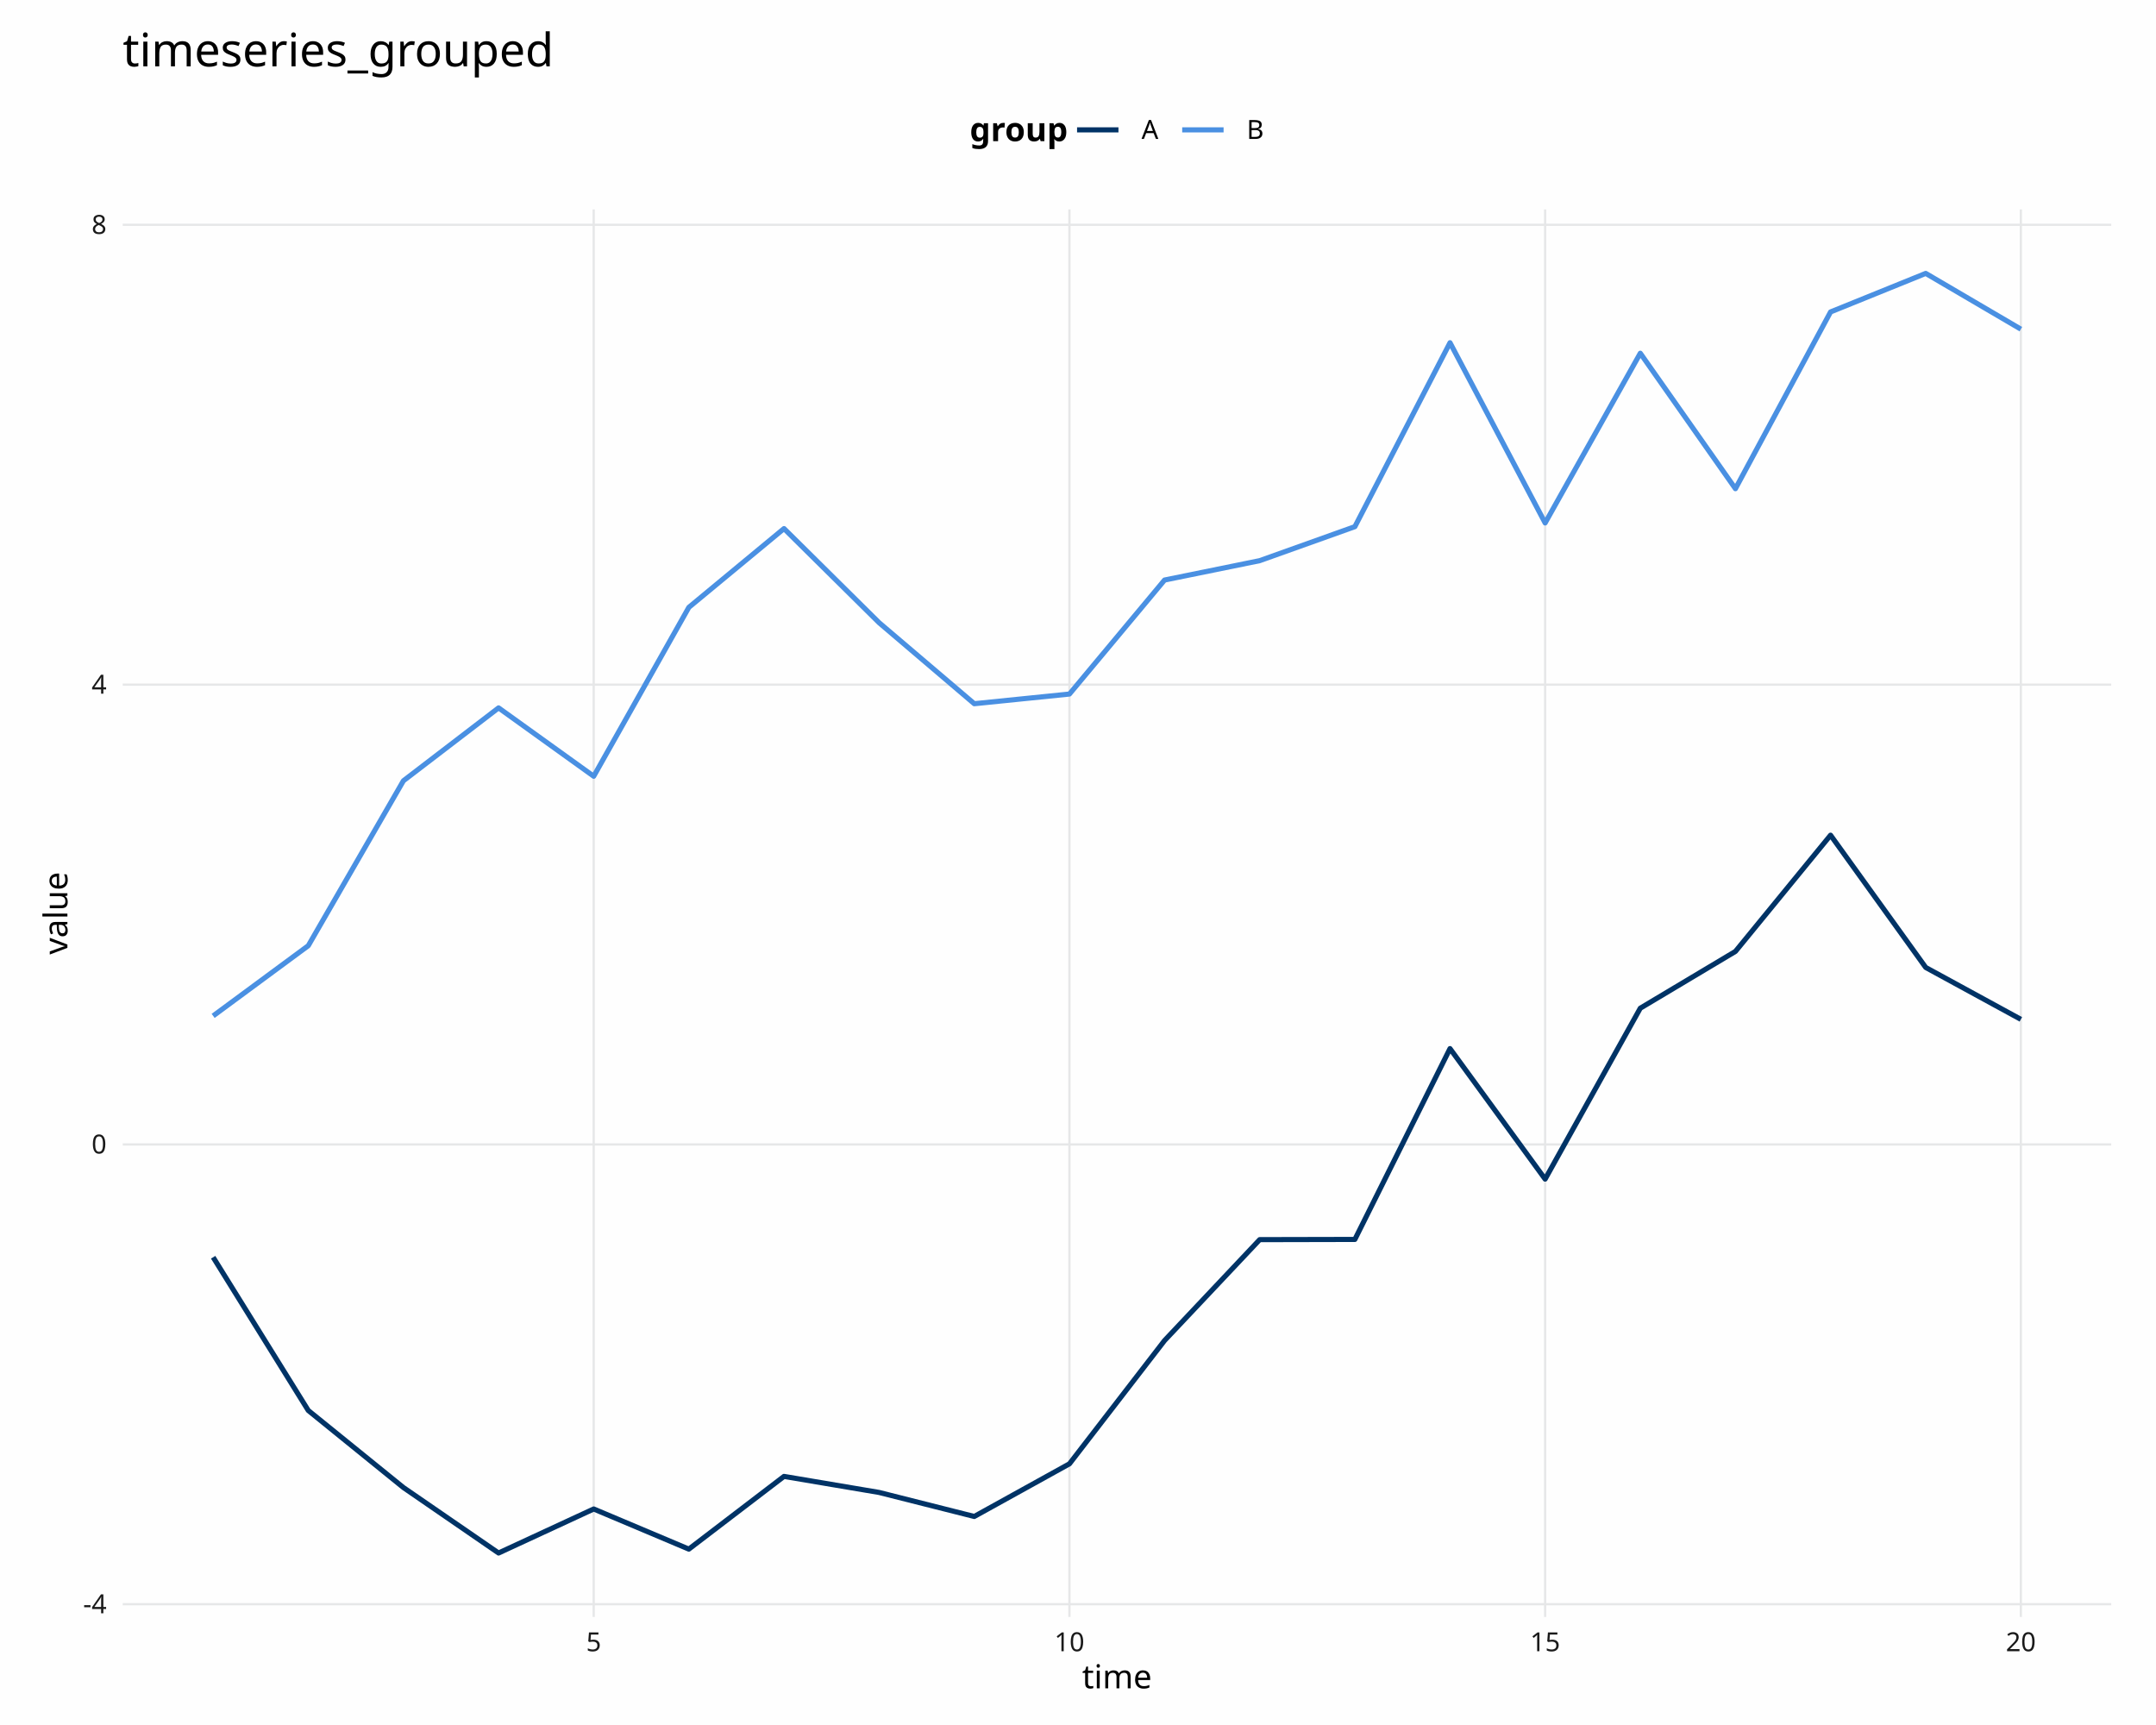
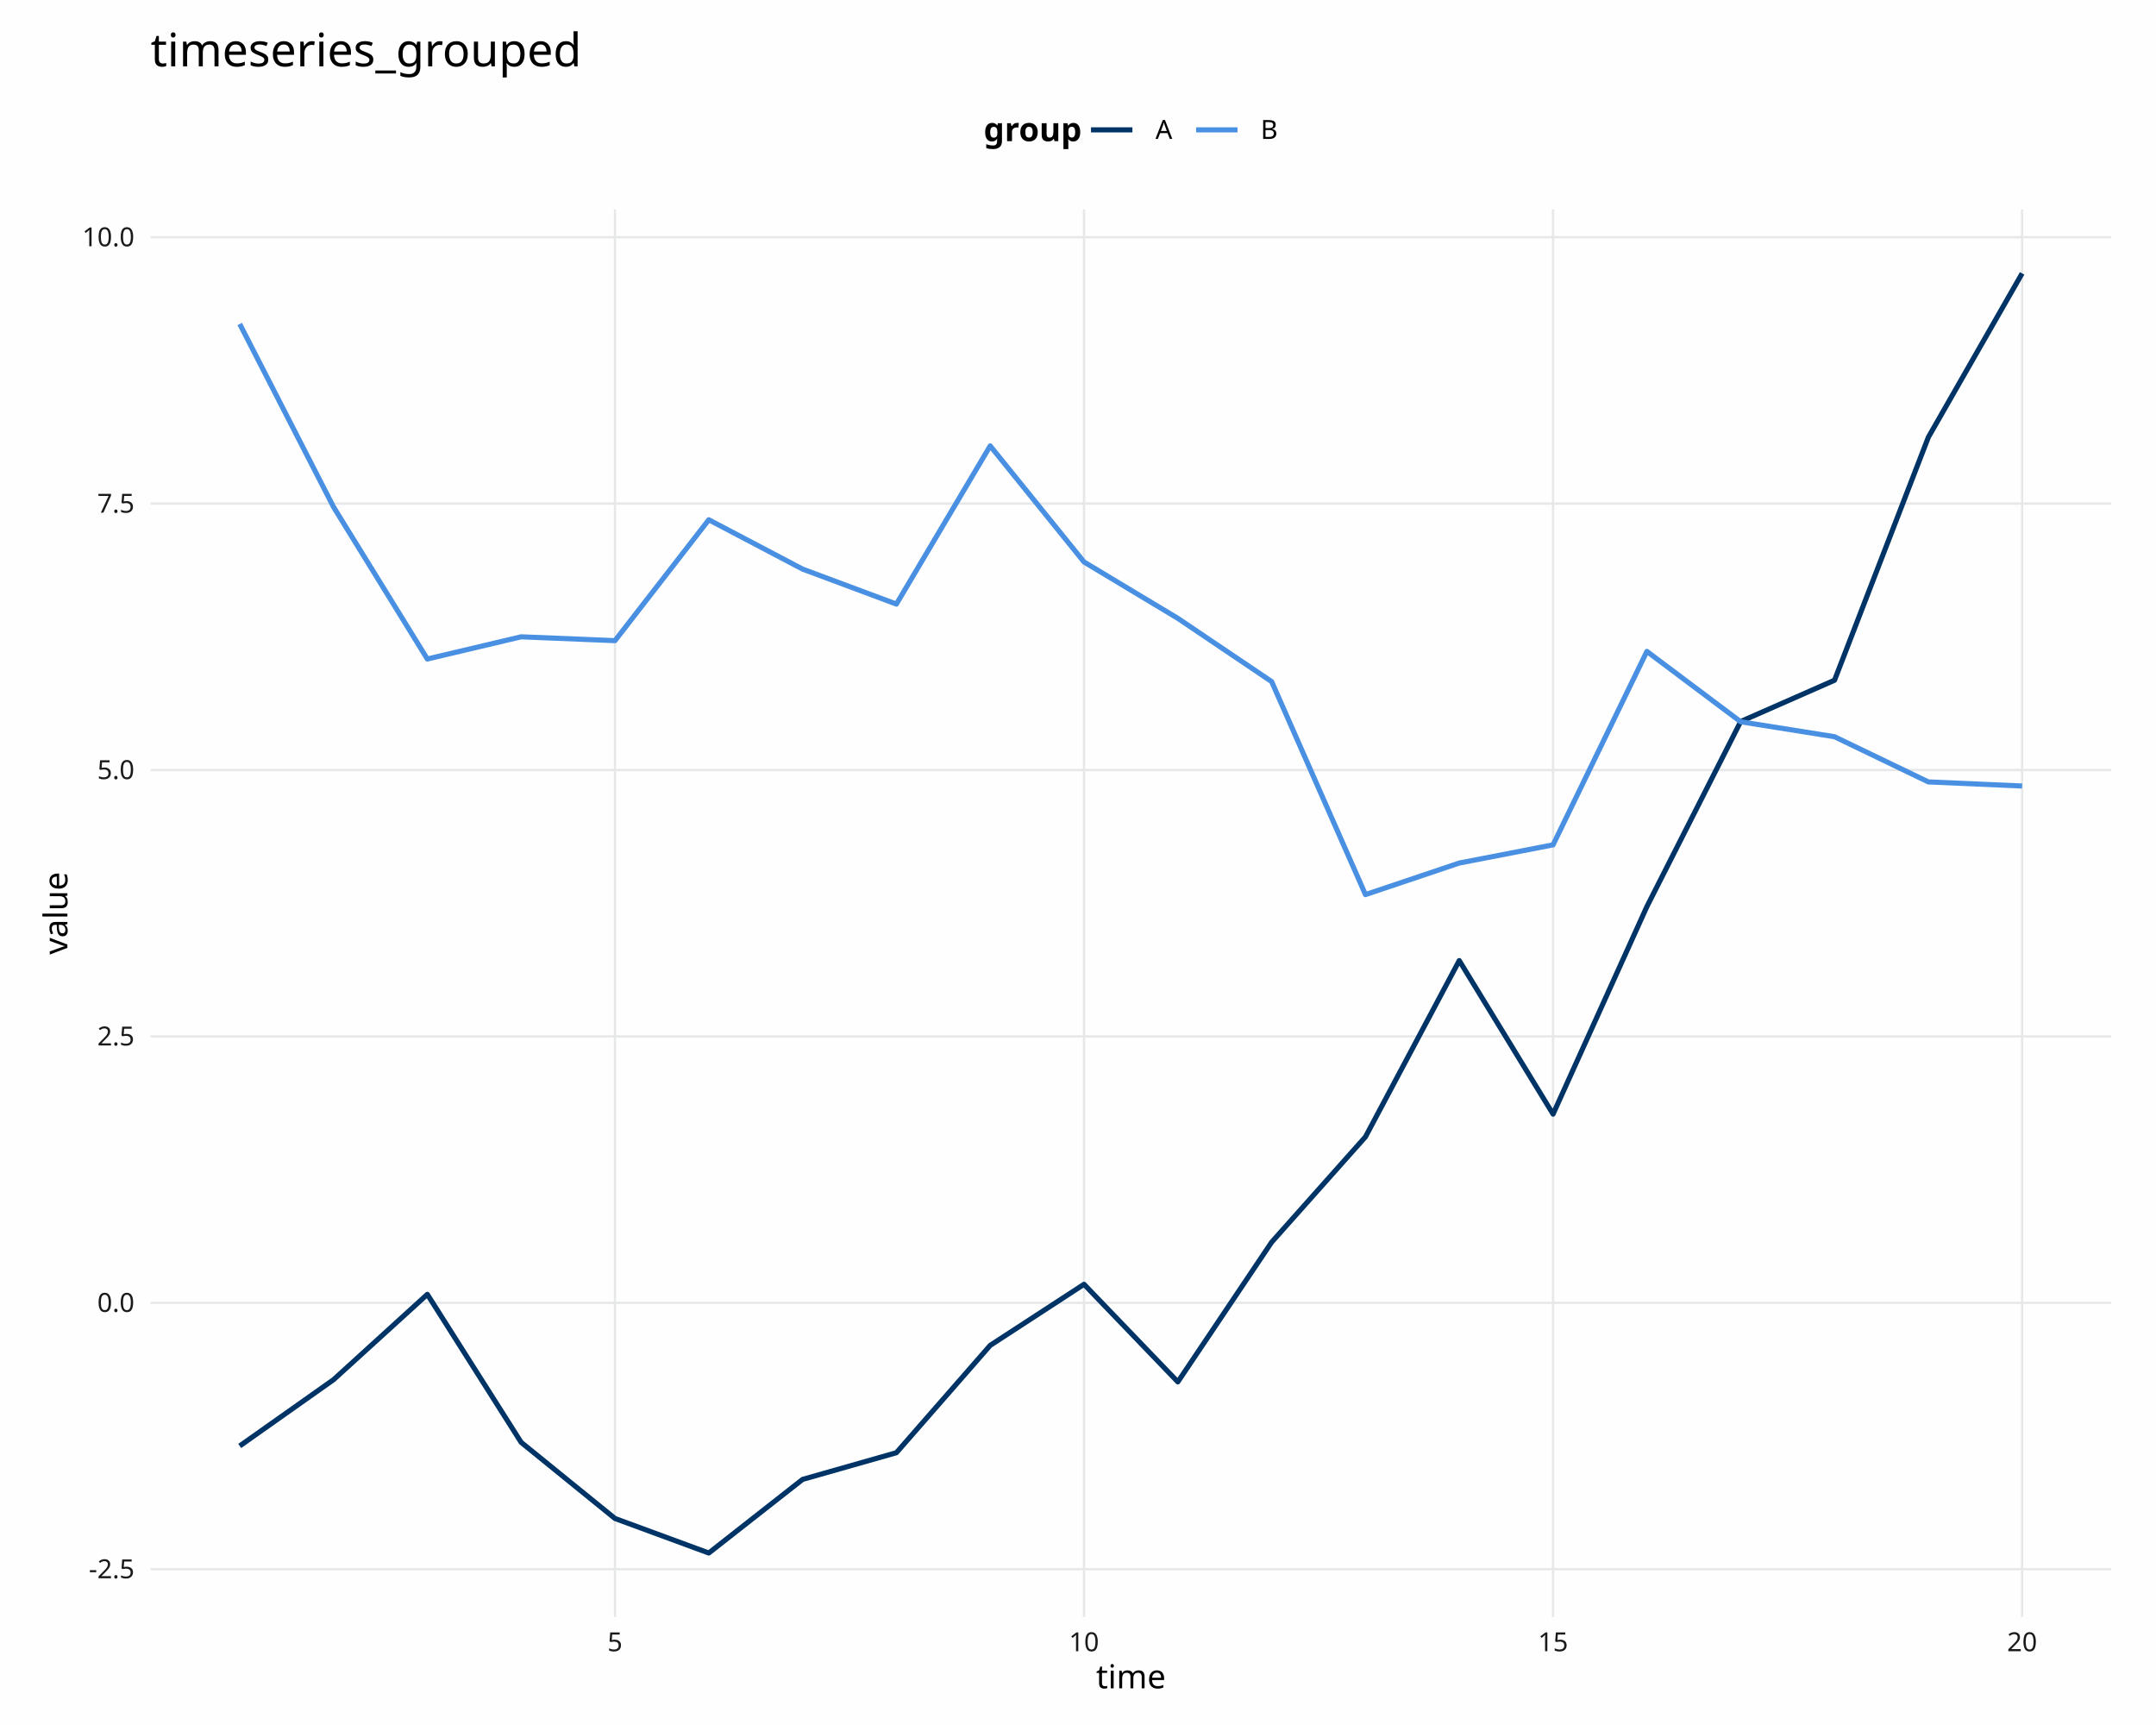
<svg xmlns="http://www.w3.org/2000/svg" class="svglite" data-engine-version="2.0" width="720.00pt" height="576.00pt" viewBox="0 0 720.00 576.00">
  <defs>
    <style type="text/css">
    .svglite line, .svglite polyline, .svglite polygon, .svglite path, .svglite rect, .svglite circle {
      fill: none;
      stroke: #000000;
      stroke-linecap: round;
      stroke-linejoin: round;
      stroke-miterlimit: 10.00;
    }
  </style>
  </defs>
  <rect width="100%" height="100%" style="stroke: none; fill: #FFFFFF;" />
  <defs>
    <clipPath id="cpMC4wMHw3MjAuMDB8MC4wMHw1NzYuMDA=">
      <rect x="0.00" y="0.00" width="720.00" height="576.00" />
    </clipPath>
  </defs>
  <g clip-path="url(#cpMC4wMHw3MjAuMDB8MC4wMHw1NzYuMDA=)">
-     <rect x="-0" y="0.00" width="720.00" height="576.00" style="stroke-width: 1.16; stroke: #FEFEFE; fill: #FEFEFE;" />
+     <rect x="0.00" y="0.00" width="720.00" height="576.00" style="stroke-width: 1.16; stroke: #FEFEFE; fill: #FEFEFE;" />
  </g>
  <defs>
-     <clipPath id="cpNDAuOTl8NzA1LjA2fDY5LjkzfDUzOS45Mw==">
-       <rect x="40.99" y="69.93" width="664.06" height="470.00" />
+     <clipPath id="cpNTAuMjl8NzA1LjA2fDY5LjkzfDUzOS45Mw==">
+       <rect x="50.29" y="69.93" width="654.76" height="470.00" />
    </clipPath>
  </defs>
-   <g clip-path="url(#cpNDAuOTl8NzA1LjA2fDY5LjkzfDUzOS45Mw==)">
-     <rect x="40.99" y="69.93" width="664.06" height="470.00" style="stroke-width: 1.16; stroke: #FEFEFE; fill: #FEFEFE;" />
-     <polyline points="40.99,535.67 705.06,535.67 " style="stroke-width: 0.75; stroke: #E6E7E8; stroke-linecap: butt;" />
-     <polyline points="40.99,382.14 705.06,382.14 " style="stroke-width: 0.75; stroke: #E6E7E8; stroke-linecap: butt;" />
-     <polyline points="40.99,228.60 705.06,228.60 " style="stroke-width: 0.75; stroke: #E6E7E8; stroke-linecap: butt;" />
-     <polyline points="40.99,75.07 705.06,75.07 " style="stroke-width: 0.75; stroke: #E6E7E8; stroke-linecap: butt;" />
-     <polyline points="198.27,539.93 198.27,69.93 " style="stroke-width: 0.75; stroke: #E6E7E8; stroke-linecap: butt;" />
-     <polyline points="357.14,539.93 357.14,69.93 " style="stroke-width: 0.75; stroke: #E6E7E8; stroke-linecap: butt;" />
-     <polyline points="516.00,539.93 516.00,69.93 " style="stroke-width: 0.75; stroke: #E6E7E8; stroke-linecap: butt;" />
-     <polyline points="674.87,539.93 674.87,69.93 " style="stroke-width: 0.75; stroke: #E6E7E8; stroke-linecap: butt;" />
-     <polyline points="71.18,419.81 102.95,470.98 134.72,496.71 166.50,518.57 198.27,503.87 230.04,517.27 261.82,492.99 293.59,498.35 325.36,506.37 357.14,488.79 388.91,447.61 420.68,413.93 452.46,413.86 484.23,350.14 516.00,393.72 547.78,336.65 579.55,317.69 611.32,278.88 643.10,323.05 674.87,340.37 " style="stroke-width: 1.71; stroke: #003366; stroke-linecap: butt;" />
-     <polyline points="71.18,339.22 102.95,315.78 134.72,260.71 166.50,236.37 198.27,259.20 230.04,202.80 261.82,176.50 293.59,207.94 325.36,234.98 357.14,231.75 388.91,193.68 420.68,187.21 452.46,175.86 484.23,114.44 516.00,174.62 547.78,117.95 579.55,163.18 611.32,104.16 643.10,91.29 674.87,109.91 " style="stroke-width: 1.71; stroke: #4A90E2; stroke-linecap: butt;" />
+   <g clip-path="url(#cpNTAuMjl8NzA1LjA2fDY5LjkzfDUzOS45Mw==)">
+     <rect x="50.29" y="69.93" width="654.76" height="470.00" style="stroke-width: 1.16; stroke: #FEFEFE; fill: #FEFEFE;" />
+     <polyline points="50.29,523.97 705.06,523.97 " style="stroke-width: 0.75; stroke: #E6E7E8; stroke-linecap: butt;" />
+     <polyline points="50.29,435.02 705.06,435.02 " style="stroke-width: 0.75; stroke: #E6E7E8; stroke-linecap: butt;" />
+     <polyline points="50.29,346.07 705.06,346.07 " style="stroke-width: 0.75; stroke: #E6E7E8; stroke-linecap: butt;" />
+     <polyline points="50.29,257.11 705.06,257.11 " style="stroke-width: 0.75; stroke: #E6E7E8; stroke-linecap: butt;" />
+     <polyline points="50.29,168.16 705.06,168.16 " style="stroke-width: 0.75; stroke: #E6E7E8; stroke-linecap: butt;" />
+     <polyline points="50.29,79.21 705.06,79.21 " style="stroke-width: 0.75; stroke: #E6E7E8; stroke-linecap: butt;" />
+     <polyline points="205.37,539.93 205.37,69.93 " style="stroke-width: 0.75; stroke: #E6E7E8; stroke-linecap: butt;" />
+     <polyline points="362.01,539.93 362.01,69.93 " style="stroke-width: 0.75; stroke: #E6E7E8; stroke-linecap: butt;" />
+     <polyline points="518.65,539.93 518.65,69.93 " style="stroke-width: 0.75; stroke: #E6E7E8; stroke-linecap: butt;" />
+     <polyline points="675.29,539.93 675.29,69.93 " style="stroke-width: 0.75; stroke: #E6E7E8; stroke-linecap: butt;" />
+     <polyline points="80.06,482.82 111.38,460.70 142.71,432.20 174.04,481.62 205.37,507.04 236.70,518.57 268.03,493.99 299.35,485.08 330.68,449.24 362.01,428.84 393.34,461.43 424.67,414.78 456.00,379.60 487.32,320.75 518.65,372.01 549.98,302.73 581.31,240.92 612.64,227.14 643.97,146.01 675.29,91.29 " style="stroke-width: 1.71; stroke: #003366; stroke-linecap: butt;" />
+     <polyline points="80.06,108.18 111.38,169.28 142.71,220.05 174.04,212.64 205.37,213.92 236.70,173.56 268.03,190.03 299.35,201.71 330.68,148.89 362.01,187.65 393.34,206.47 424.67,227.59 456.00,298.72 487.32,288.18 518.65,282.11 549.98,217.51 581.31,241.01 612.64,246.00 643.97,261.09 675.29,262.46 " style="stroke-width: 1.71; stroke: #4A90E2; stroke-linecap: butt;" />
  </g>
  <g clip-path="url(#cpMC4wMHw3MjAuMDB8MC4wMHw1NzYuMDA=)">
-     <text x="35.61" y="538.70" text-anchor="end" style="font-size: 8.80px; fill: #1A1A1A; font-family: sans;" textLength="7.82px" lengthAdjust="spacingAndGlyphs">-4</text>
-     <text x="35.61" y="385.17" text-anchor="end" style="font-size: 8.80px; fill: #1A1A1A; font-family: sans;" textLength="4.89px" lengthAdjust="spacingAndGlyphs">0</text>
-     <text x="35.61" y="231.63" text-anchor="end" style="font-size: 8.80px; fill: #1A1A1A; font-family: sans;" textLength="4.89px" lengthAdjust="spacingAndGlyphs">4</text>
-     <text x="35.61" y="78.10" text-anchor="end" style="font-size: 8.80px; fill: #1A1A1A; font-family: sans;" textLength="4.89px" lengthAdjust="spacingAndGlyphs">8</text>
-     <text x="198.27" y="551.37" text-anchor="middle" style="font-size: 8.80px; fill: #1A1A1A; font-family: sans;" textLength="4.89px" lengthAdjust="spacingAndGlyphs">5</text>
-     <text x="357.14" y="551.37" text-anchor="middle" style="font-size: 8.80px; fill: #1A1A1A; font-family: sans;" textLength="9.79px" lengthAdjust="spacingAndGlyphs">10</text>
-     <text x="516.00" y="551.37" text-anchor="middle" style="font-size: 8.80px; fill: #1A1A1A; font-family: sans;" textLength="9.79px" lengthAdjust="spacingAndGlyphs">15</text>
-     <text x="674.87" y="551.37" text-anchor="middle" style="font-size: 8.80px; fill: #1A1A1A; font-family: sans;" textLength="9.79px" lengthAdjust="spacingAndGlyphs">20</text>
-     <text x="373.02" y="563.75" text-anchor="middle" style="font-size: 11.00px; font-family: sans;" textLength="20.78px" lengthAdjust="spacingAndGlyphs">time</text>
+     <text x="44.91" y="527.00" text-anchor="end" style="font-size: 8.80px; fill: #1A1A1A; font-family: sans;" textLength="15.16px" lengthAdjust="spacingAndGlyphs">-2.5</text>
+     <text x="44.91" y="438.05" text-anchor="end" style="font-size: 8.80px; fill: #1A1A1A; font-family: sans;" textLength="12.23px" lengthAdjust="spacingAndGlyphs">0.0</text>
+     <text x="44.91" y="349.09" text-anchor="end" style="font-size: 8.80px; fill: #1A1A1A; font-family: sans;" textLength="12.23px" lengthAdjust="spacingAndGlyphs">2.5</text>
+     <text x="44.91" y="260.14" text-anchor="end" style="font-size: 8.80px; fill: #1A1A1A; font-family: sans;" textLength="12.23px" lengthAdjust="spacingAndGlyphs">5.0</text>
+     <text x="44.91" y="171.19" text-anchor="end" style="font-size: 8.80px; fill: #1A1A1A; font-family: sans;" textLength="12.23px" lengthAdjust="spacingAndGlyphs">7.5</text>
+     <text x="44.91" y="82.24" text-anchor="end" style="font-size: 8.80px; fill: #1A1A1A; font-family: sans;" textLength="17.13px" lengthAdjust="spacingAndGlyphs">10.0</text>
+     <text x="205.37" y="551.37" text-anchor="middle" style="font-size: 8.80px; fill: #1A1A1A; font-family: sans;" textLength="4.89px" lengthAdjust="spacingAndGlyphs">5</text>
+     <text x="362.01" y="551.37" text-anchor="middle" style="font-size: 8.80px; fill: #1A1A1A; font-family: sans;" textLength="9.79px" lengthAdjust="spacingAndGlyphs">10</text>
+     <text x="518.65" y="551.37" text-anchor="middle" style="font-size: 8.80px; fill: #1A1A1A; font-family: sans;" textLength="9.79px" lengthAdjust="spacingAndGlyphs">15</text>
+     <text x="675.29" y="551.37" text-anchor="middle" style="font-size: 8.80px; fill: #1A1A1A; font-family: sans;" textLength="9.79px" lengthAdjust="spacingAndGlyphs">20</text>
+     <text x="377.68" y="563.75" text-anchor="middle" style="font-size: 11.00px; font-family: sans;" textLength="20.78px" lengthAdjust="spacingAndGlyphs">time</text>
    <text transform="translate(22.51,304.93) rotate(-90)" text-anchor="middle" style="font-size: 11.00px; font-family: sans;" textLength="26.30px" lengthAdjust="spacingAndGlyphs">value</text>
-     <text x="323.85" y="47.14" style="font-size: 11.00px; font-weight: bold; font-family: sans;" textLength="28.14px" lengthAdjust="spacingAndGlyphs">group</text>
-     <line x1="359.69" y1="43.36" x2="373.51" y2="43.36" style="stroke-width: 1.71; stroke: #003366; stroke-linecap: butt;" />
-     <line x1="394.80" y1="43.36" x2="408.62" y2="43.36" style="stroke-width: 1.71; stroke: #4A90E2; stroke-linecap: butt;" />
-     <text x="381.22" y="46.38" style="font-size: 8.80px; font-family: sans;" textLength="5.87px" lengthAdjust="spacingAndGlyphs">A</text>
-     <text x="416.33" y="46.38" style="font-size: 8.80px; font-family: sans;" textLength="5.87px" lengthAdjust="spacingAndGlyphs">B</text>
-     <text x="40.99" y="22.16" style="font-size: 15.40px; font-family: sans;" textLength="135.27px" lengthAdjust="spacingAndGlyphs">timeseries_grouped</text>
+     <text x="328.50" y="47.14" style="font-size: 11.00px; font-weight: bold; font-family: sans;" textLength="28.14px" lengthAdjust="spacingAndGlyphs">group</text>
+     <line x1="364.34" y1="43.36" x2="378.17" y2="43.36" style="stroke-width: 1.71; stroke: #003366; stroke-linecap: butt;" />
+     <line x1="399.45" y1="43.36" x2="413.27" y2="43.36" style="stroke-width: 1.71; stroke: #4A90E2; stroke-linecap: butt;" />
+     <text x="385.87" y="46.38" style="font-size: 8.80px; font-family: sans;" textLength="5.87px" lengthAdjust="spacingAndGlyphs">A</text>
+     <text x="420.98" y="46.38" style="font-size: 8.80px; font-family: sans;" textLength="5.87px" lengthAdjust="spacingAndGlyphs">B</text>
+     <text x="50.29" y="22.16" style="font-size: 15.40px; font-family: sans;" textLength="135.27px" lengthAdjust="spacingAndGlyphs">timeseries_grouped</text>
  </g>
</svg>
